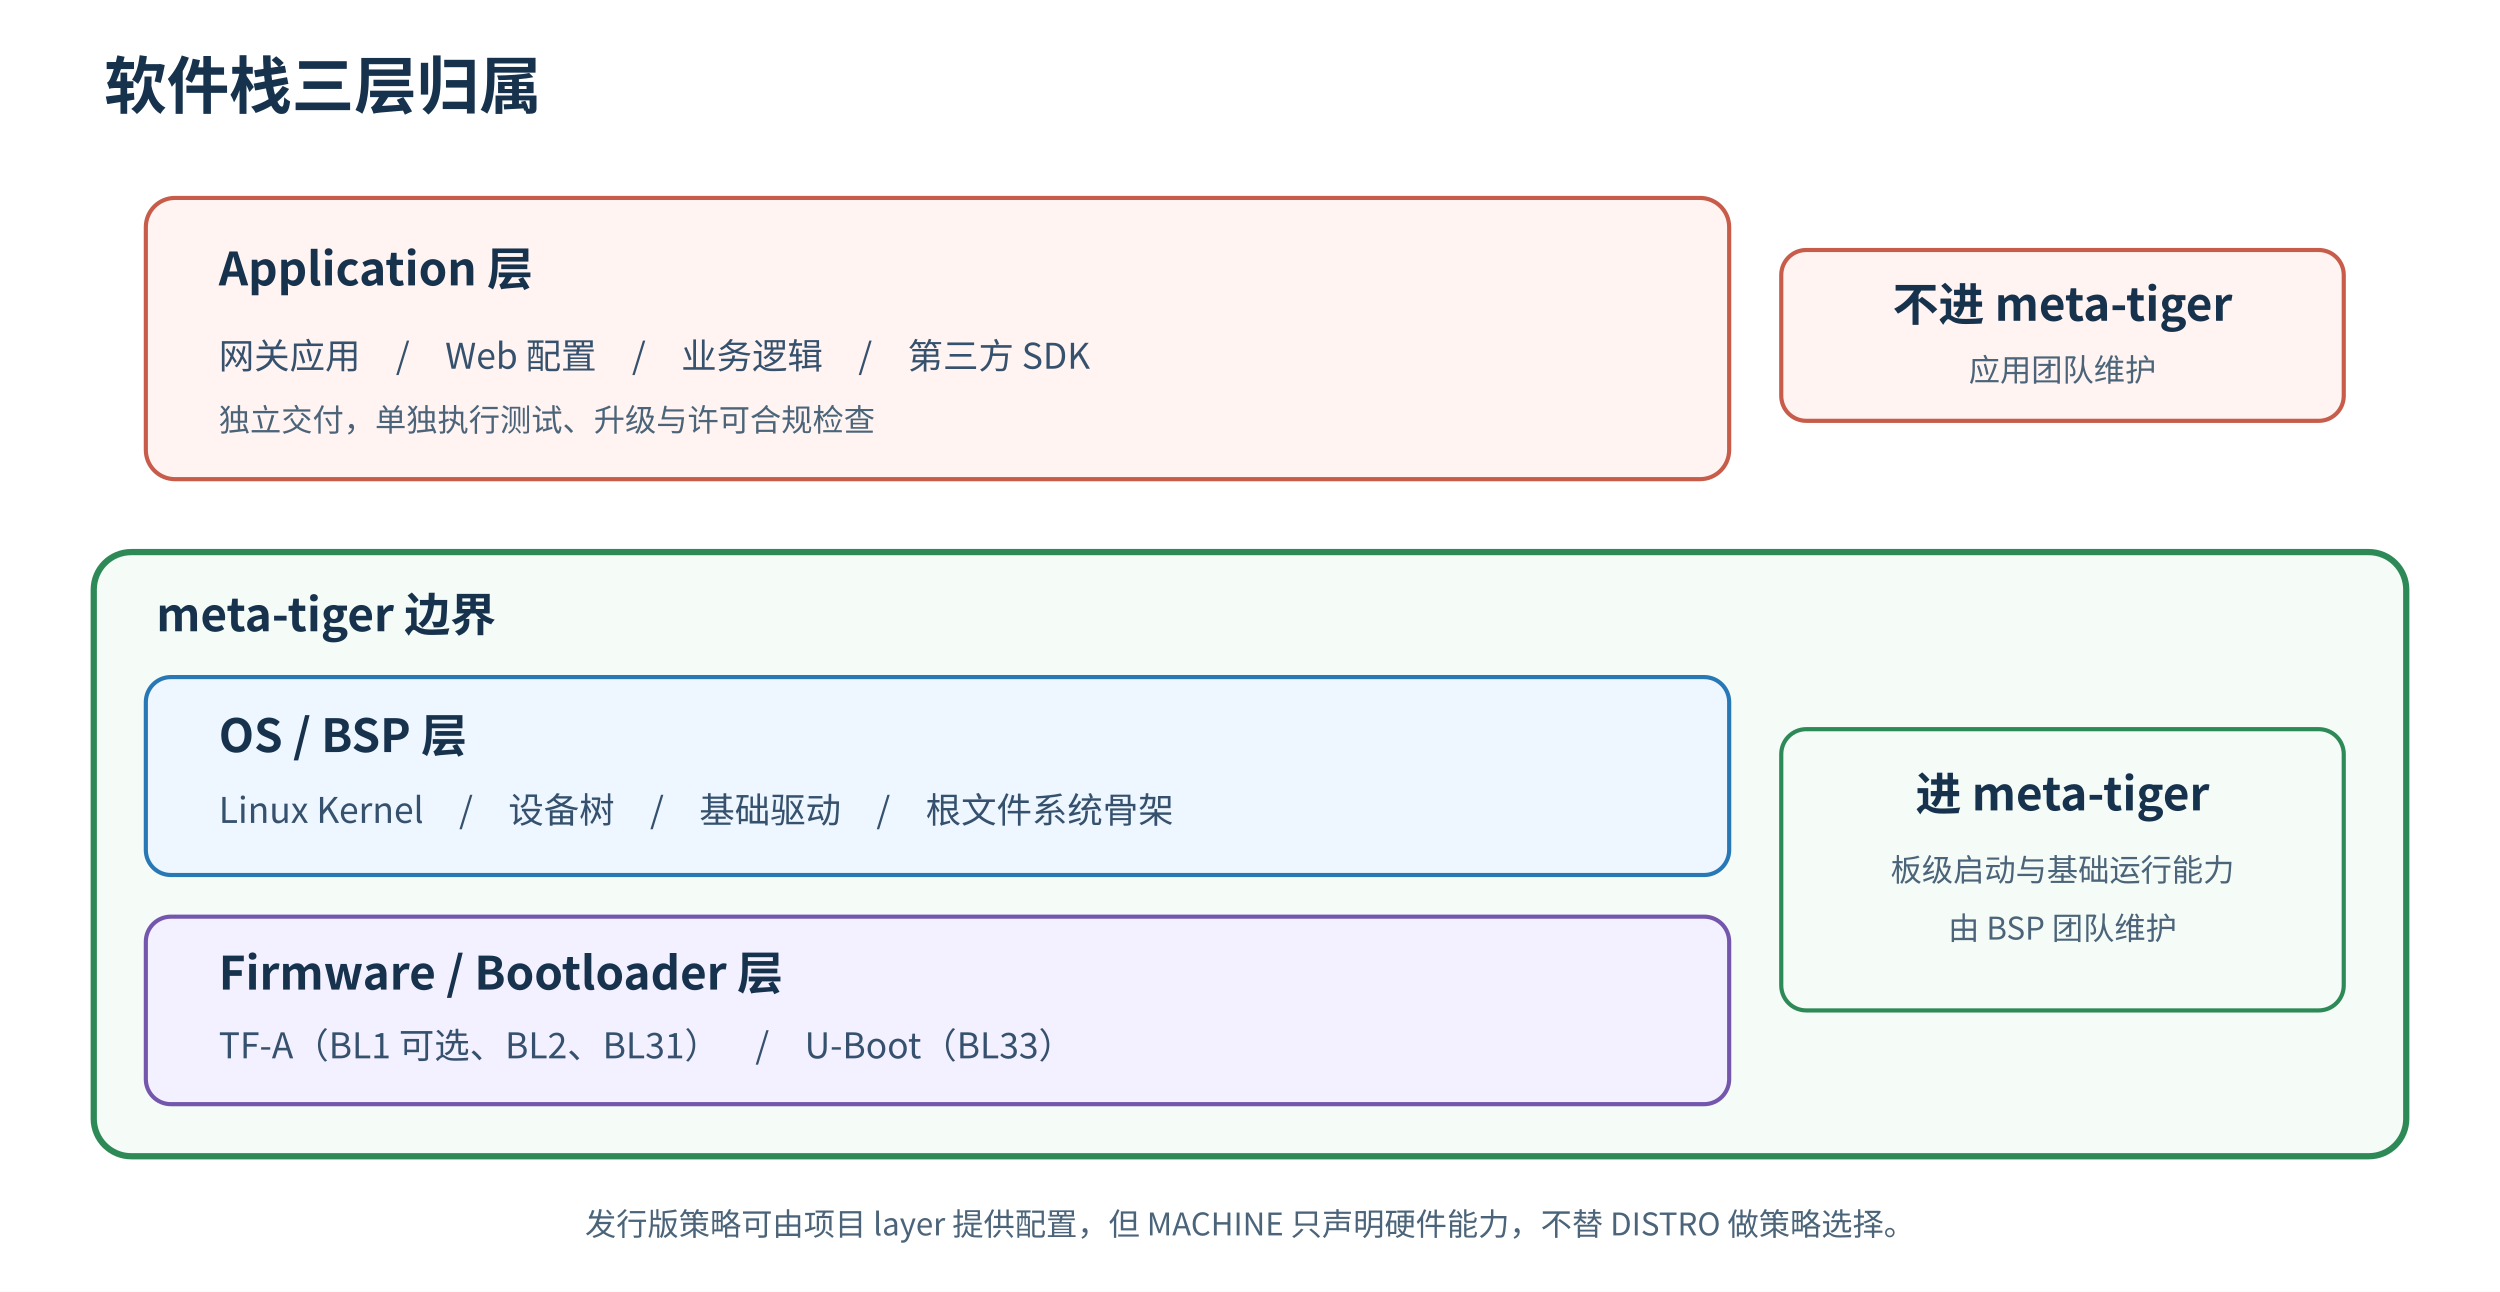
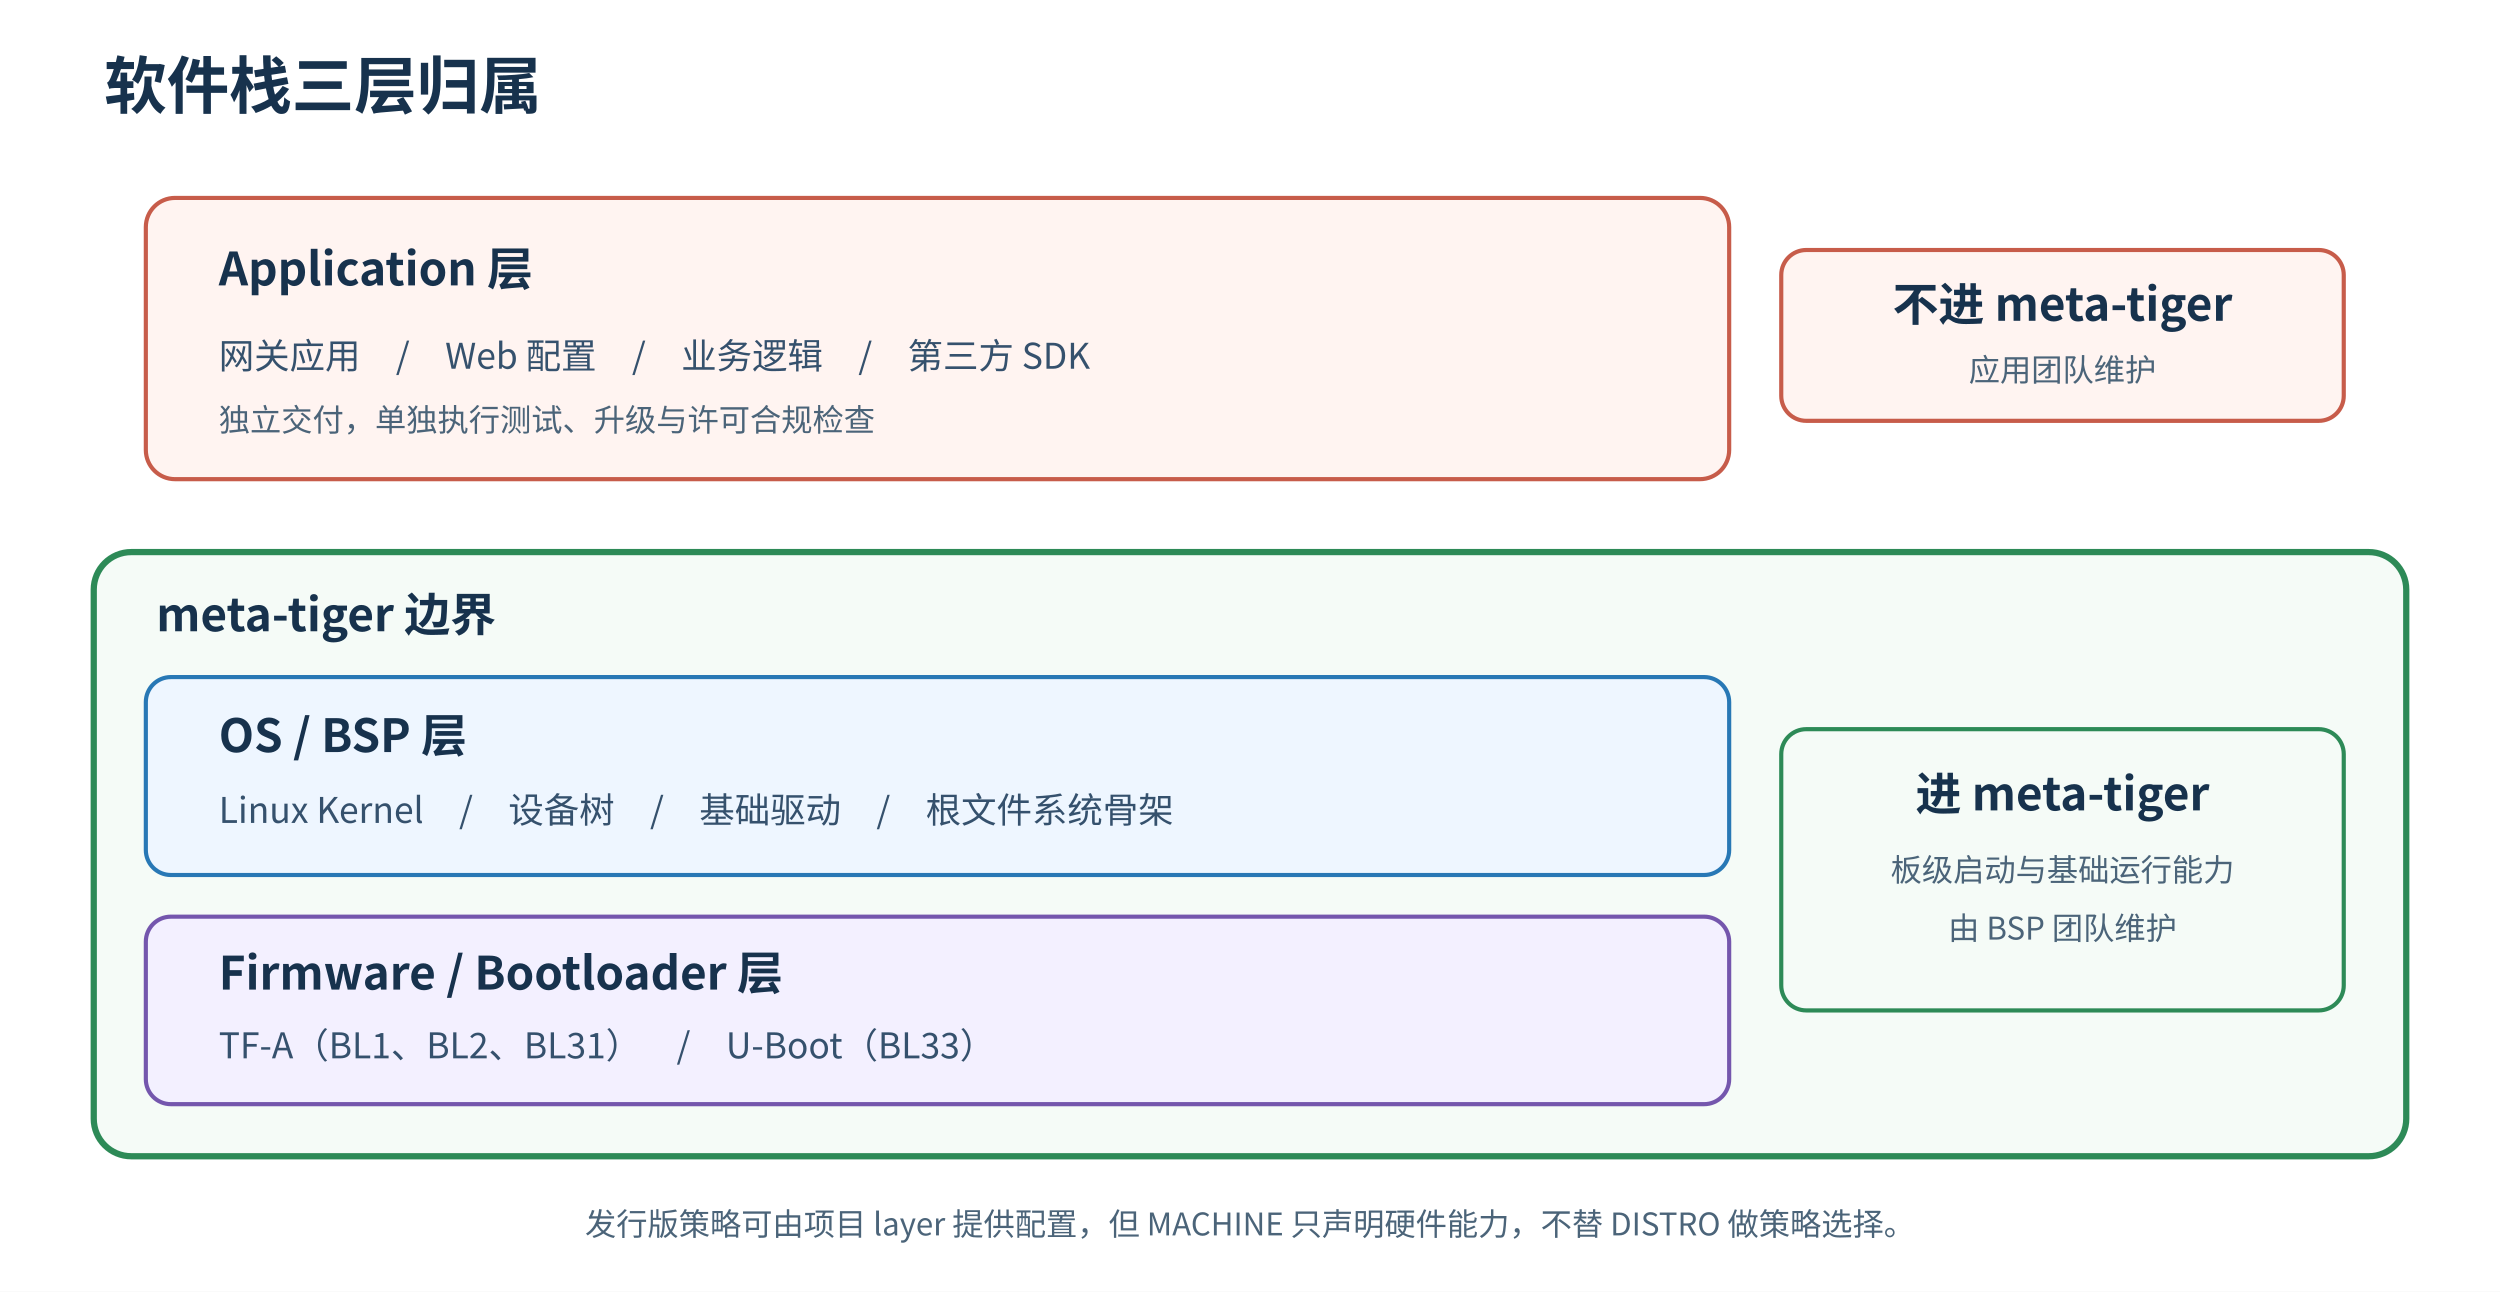
<svg xmlns="http://www.w3.org/2000/svg" width="1200" height="620" viewBox="0 0 1200 620" role="img" aria-labelledby="title desc">
  <defs>
    <style>
      .title { font: 700 30px "Microsoft YaHei", "Noto Sans CJK SC", sans-serif; fill: #17324d; }
      .layer { font: 700 22px "Microsoft YaHei", "Noto Sans CJK SC", sans-serif; fill: #17324d; }
      .item { font: 17px "Microsoft YaHei", "Noto Sans CJK SC", sans-serif; fill: #35516d; }
      .note { font: 15px "Microsoft YaHei", "Noto Sans CJK SC", sans-serif; fill: #4b6479; }
    </style>
  </defs>
  <rect width="1200" height="620" fill="#ffffff" />
  <text x="50" y="52" class="title">软件栈三层归属</text>
  <rect x="70" y="95" width="760" height="135" fill="#fff4f1" stroke="#c75c4a" stroke-width="2" rx="14" />
  <text x="105" y="137" class="layer">Application 层</text>
  <text x="105" y="177" class="item">网关应用　/　Web 配置　/　业务逻辑　/　第三方 SDK</text>
  <text x="105" y="207" class="note">独立交付，单独执行测试、升级与许可合规检查</text>
  <rect x="855" y="120" width="270" height="82" fill="#fff4f1" stroke="#c75c4a" stroke-width="2" rx="12" />
  <text x="990" y="154" class="layer" text-anchor="middle">不进 meta-tiger</text>
  <text x="990" y="183" class="note" text-anchor="middle">应用团队维护</text>
  <rect x="45" y="265" width="1110" height="290" fill="#f5fbf7" stroke="#2d8a57" stroke-width="3" rx="18" />
  <text x="75" y="303" class="layer">meta-tiger 边界</text>
  <rect x="70" y="325" width="760" height="95" fill="#eef6ff" stroke="#2878b5" stroke-width="2" rx="12" />
  <text x="105" y="361" class="layer">OS / BSP 层</text>
  <text x="105" y="395" class="item">Linux Kernel　/　设备树　/　基础驱动　/　根文件系统骨架</text>
  <rect x="70" y="440" width="760" height="90" fill="#f3f0ff" stroke="#7456ad" stroke-width="2" rx="12" />
  <text x="105" y="475" class="layer">Firmware / Bootloader 层</text>
-   <text x="105" y="508" class="item">TF-A（BL1 可选、BL2、BL31）　/　U-Boot（BL33）</text>
+   <text x="105" y="508" class="item">TF-A（BL1、BL2、BL31）　/　U-Boot（BL33）</text>
  <rect x="855" y="350" width="270" height="135" fill="#f5fbf7" stroke="#2d8a57" stroke-width="2" rx="12" />
  <text x="990" y="389" class="layer" text-anchor="middle">进 meta-tiger</text>
  <text x="990" y="423" class="note" text-anchor="middle">板级启动与基础运行能力</text>
  <text x="990" y="451" class="note" text-anchor="middle">由 BSP 团队维护</text>
  <text x="600" y="593" class="note" text-anchor="middle">发行版策略可由项目 layer 提供配置，但 MACHINE 只声明硬件能力，不替 DISTRO 做策略选择。</text>
</svg>
